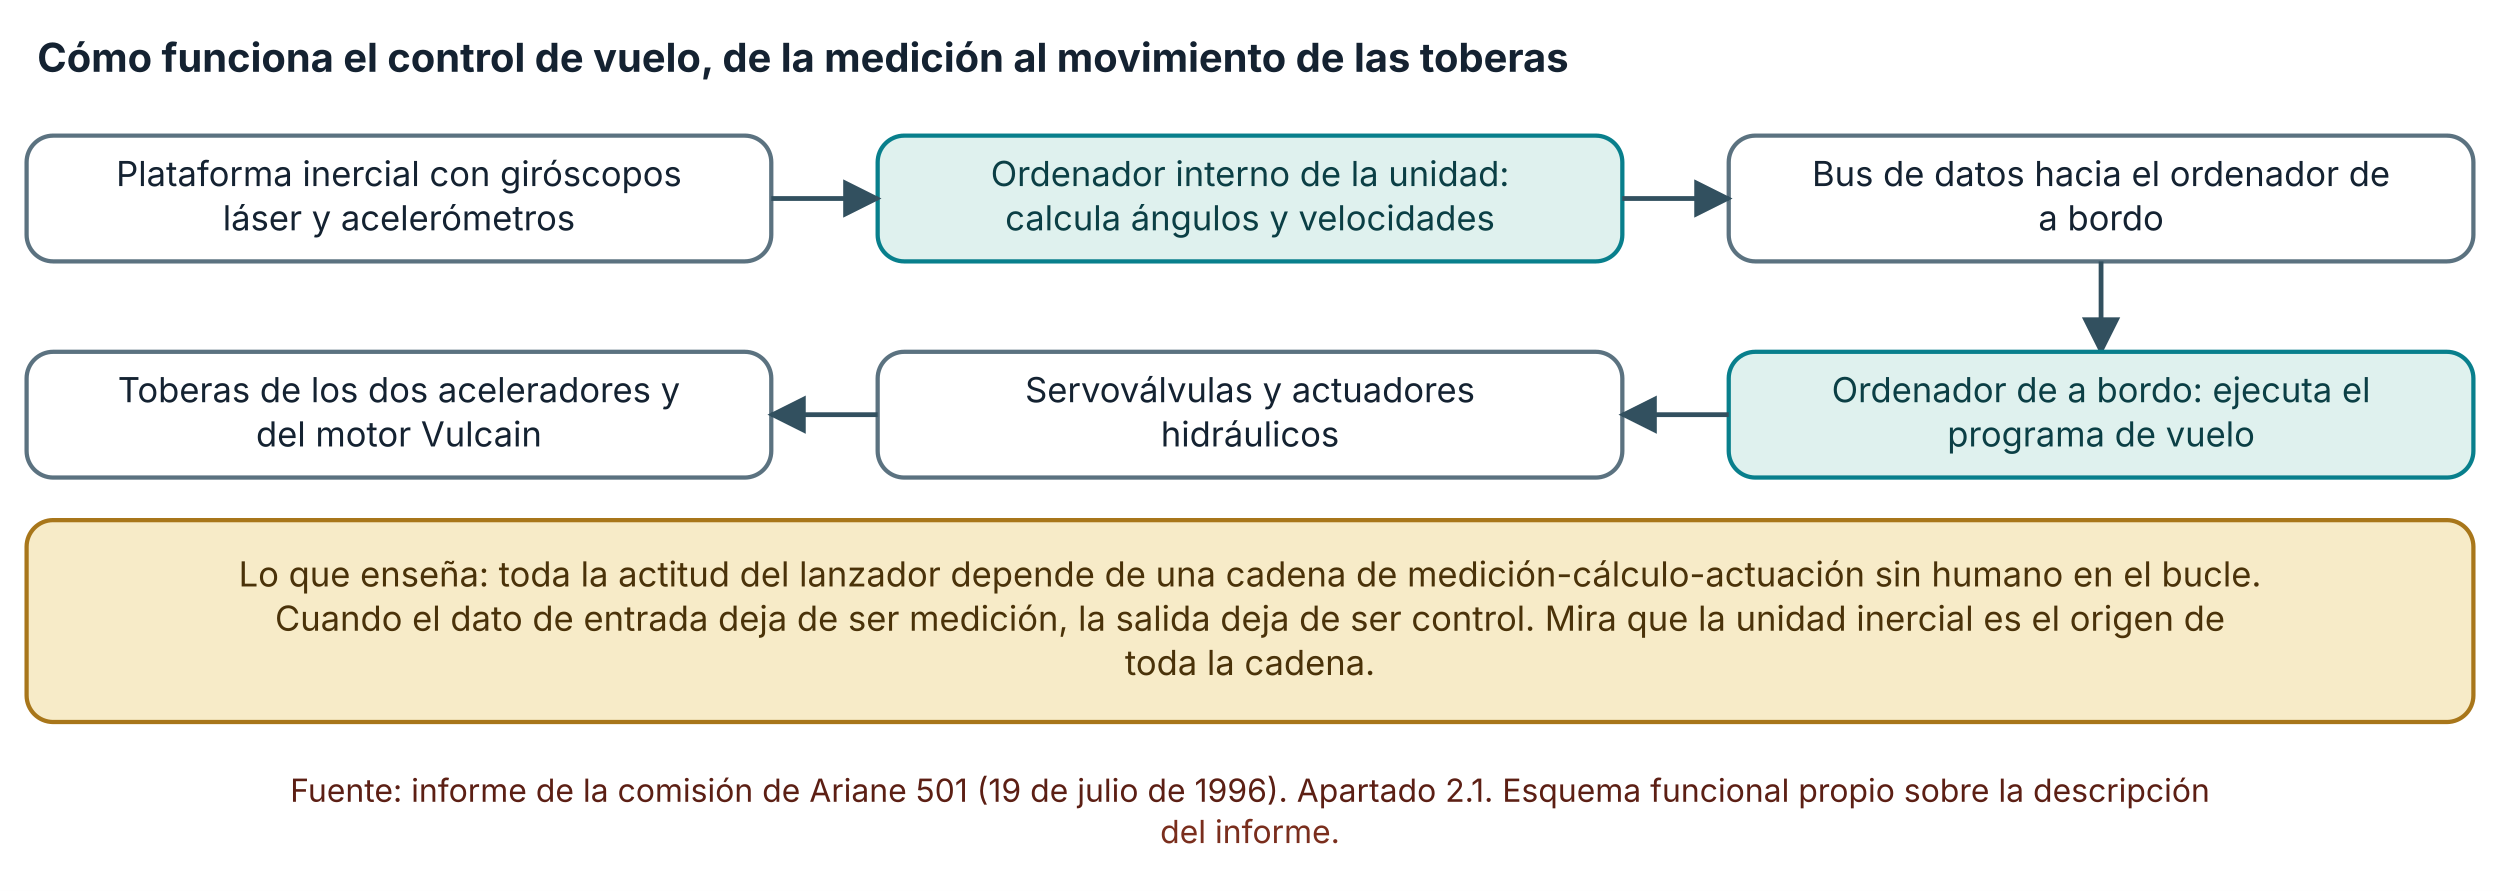
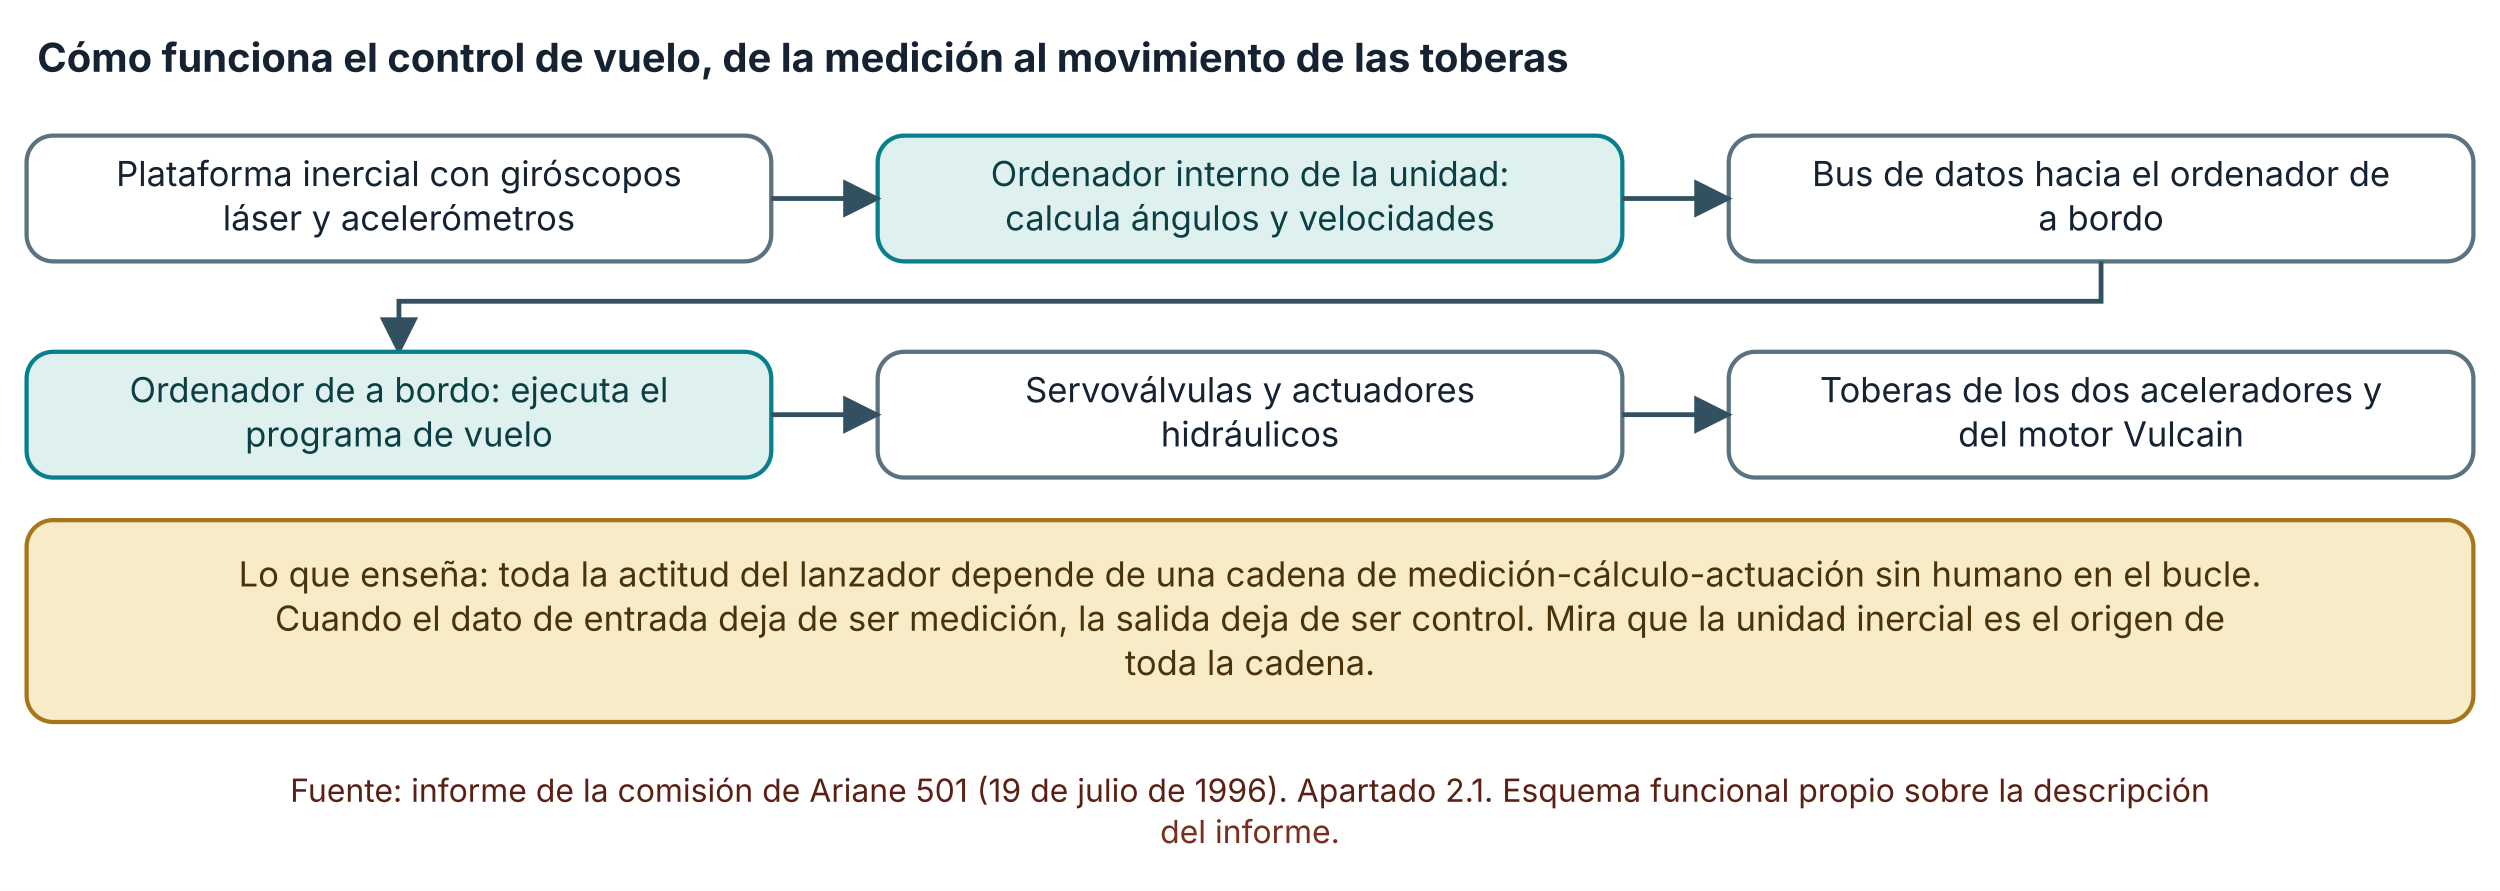
<svg xmlns="http://www.w3.org/2000/svg" viewBox="0 0 940 335" width="940" height="335" role="img" aria-labelledby="t d" font-family="Inter, 'Segoe UI', system-ui, -apple-system, sans-serif">
  <defs>
    <marker id="arrow" viewBox="0 0 10 10" refX="9" refY="5" markerWidth="8" markerHeight="8" orient="auto-start-reverse">
      <path d="M0,0 L10,5 L0,10 z" fill="#32505f" />
    </marker>
    <marker id="arrow-coral" viewBox="0 0 10 10" refX="9" refY="5" markerWidth="8" markerHeight="8" orient="auto-start-reverse">
      <path d="M0,0 L10,5 L0,10 z" fill="#c0432f" />
    </marker>
  </defs>
  <rect width="940" height="335" fill="#ffffff" />
  <text x="14" y="27" font-size="15" text-anchor="start" font-weight="700" fill="#142231">
    <tspan x="14" dy="0">Cómo funciona el control de vuelo, de la medición al movimiento de las toberas</tspan>
  </text>
  <rect x="10" y="51" width="280" height="47.28" rx="10" fill="#ffffff" stroke="#5b7280" stroke-width="1.6" />
  <text x="150" y="69.96" font-size="13" text-anchor="middle" font-weight="400" fill="#142231">
    <tspan x="150" dy="0">Plataforma inercial con giróscopos</tspan>
  </text>
  <text x="150" y="86.6" font-size="13" text-anchor="middle" font-weight="400" fill="#142231">
    <tspan x="150" dy="0">láser y acelerómetros</tspan>
  </text>
  <rect x="330" y="51" width="280" height="47.28" rx="10" fill="#dff1ee" stroke="#087f8c" stroke-width="1.6" />
  <text x="470" y="69.96" font-size="13" text-anchor="middle" font-weight="400" fill="#0b3f45">
    <tspan x="470" dy="0">Ordenador interno de la unidad:</tspan>
  </text>
  <text x="470" y="86.6" font-size="13" text-anchor="middle" font-weight="400" fill="#0b3f45">
    <tspan x="470" dy="0">calcula ángulos y velocidades</tspan>
  </text>
  <rect x="650" y="51" width="280" height="47.28" rx="10" fill="#ffffff" stroke="#5b7280" stroke-width="1.6" />
  <text x="790" y="69.96" font-size="13" text-anchor="middle" font-weight="400" fill="#142231">
    <tspan x="790" dy="0">Bus de datos hacia el ordenador de</tspan>
  </text>
  <text x="790" y="86.6" font-size="13" text-anchor="middle" font-weight="400" fill="#142231">
    <tspan x="790" dy="0">a bordo</tspan>
  </text>
  <polyline points="290,74.64 330,74.64" fill="none" stroke="#32505f" stroke-width="1.8" marker-end="url(#arrow)" />
  <polyline points="610,74.64 650,74.64" fill="none" stroke="#32505f" stroke-width="1.8" marker-end="url(#arrow)" />
-   <polyline points="790,98.28 790,113.28 790,113.28 790,132.28" fill="none" stroke="#32505f" stroke-width="1.8" marker-end="url(#arrow)" />
-   <rect x="650" y="132.28" width="280" height="47.28" rx="10" fill="#dff1ee" stroke="#087f8c" stroke-width="1.6" />
-   <text x="790" y="151.24" font-size="13" text-anchor="middle" font-weight="400" fill="#0b3f45">
-     <tspan x="790" dy="0">Ordenador de a bordo: ejecuta el</tspan>
+   <polyline points="790,98.28 790,113.28 150,113.28 150,132.28" fill="none" stroke="#32505f" stroke-width="1.8" marker-end="url(#arrow)" />
+   <rect x="10" y="132.28" width="280" height="47.28" rx="10" fill="#dff1ee" stroke="#087f8c" stroke-width="1.6" />
+   <text x="150" y="151.24" font-size="13" text-anchor="middle" font-weight="400" fill="#0b3f45">
+     <tspan x="150" dy="0">Ordenador de a bordo: ejecuta el</tspan>
  </text>
-   <text x="790" y="167.88" font-size="13" text-anchor="middle" font-weight="400" fill="#0b3f45">
-     <tspan x="790" dy="0">programa de vuelo</tspan>
+   <text x="150" y="167.88" font-size="13" text-anchor="middle" font-weight="400" fill="#0b3f45">
+     <tspan x="150" dy="0">programa de vuelo</tspan>
  </text>
  <rect x="330" y="132.28" width="280" height="47.28" rx="10" fill="#ffffff" stroke="#5b7280" stroke-width="1.6" />
  <text x="470" y="151.24" font-size="13" text-anchor="middle" font-weight="400" fill="#142231">
    <tspan x="470" dy="0">Servoválvulas y actuadores</tspan>
  </text>
  <text x="470" y="167.88" font-size="13" text-anchor="middle" font-weight="400" fill="#142231">
    <tspan x="470" dy="0">hidráulicos</tspan>
  </text>
-   <rect x="10" y="132.28" width="280" height="47.28" rx="10" fill="#ffffff" stroke="#5b7280" stroke-width="1.6" />
-   <text x="150" y="151.24" font-size="13" text-anchor="middle" font-weight="400" fill="#142231">
-     <tspan x="150" dy="0">Toberas de los dos aceleradores y</tspan>
+   <rect x="650" y="132.28" width="280" height="47.28" rx="10" fill="#ffffff" stroke="#5b7280" stroke-width="1.6" />
+   <text x="790" y="151.24" font-size="13" text-anchor="middle" font-weight="400" fill="#142231">
+     <tspan x="790" dy="0">Toberas de los dos aceleradores y</tspan>
  </text>
-   <text x="150" y="167.88" font-size="13" text-anchor="middle" font-weight="400" fill="#142231">
-     <tspan x="150" dy="0">del motor Vulcain</tspan>
+   <text x="790" y="167.88" font-size="13" text-anchor="middle" font-weight="400" fill="#142231">
+     <tspan x="790" dy="0">del motor Vulcain</tspan>
  </text>
-   <polyline points="650,155.92 610,155.92" fill="none" stroke="#32505f" stroke-width="1.8" marker-end="url(#arrow)" />
-   <polyline points="330,155.92 290,155.92" fill="none" stroke="#32505f" stroke-width="1.8" marker-end="url(#arrow)" />
+   <polyline points="290,155.92 330,155.92" fill="none" stroke="#32505f" stroke-width="1.8" marker-end="url(#arrow)" />
+   <polyline points="610,155.92 650,155.92" fill="none" stroke="#32505f" stroke-width="1.8" marker-end="url(#arrow)" />
  <rect x="10" y="195.56" width="920" height="75.92" rx="10" fill="#f7ebc8" stroke="#a8761a" stroke-width="1.6" />
  <text x="470" y="220.52" font-size="13" text-anchor="middle" font-weight="400" fill="#4a3209">
    <tspan x="470" dy="0">Lo que enseña: toda la actitud del lanzador depende de una cadena de medición-cálculo-actuación sin humano en el bucle.</tspan>
  </text>
  <text x="470" y="237.16" font-size="13" text-anchor="middle" font-weight="400" fill="#4a3209">
    <tspan x="470" dy="0">Cuando el dato de entrada deja de ser medición, la salida deja de ser control. Mira que la unidad inercial es el origen de</tspan>
  </text>
  <text x="470" y="253.8" font-size="13" text-anchor="middle" font-weight="400" fill="#4a3209">
    <tspan x="470" dy="0">toda la cadena.</tspan>
  </text>
  <text x="470" y="301.48" font-size="12" text-anchor="middle" font-weight="400" fill="#5c1f14">
    <tspan x="470" dy="0">Fuente: informe de la comisión de Ariane 501 (19 de julio de 1996). Apartado 2.1. Esquema funcional propio sobre la descripción</tspan>
  </text>
  <text x="470" y="317" font-size="12" text-anchor="middle" font-weight="400" fill="#7a2e1d">
    <tspan x="470" dy="0">del informe.</tspan>
  </text>
</svg>
